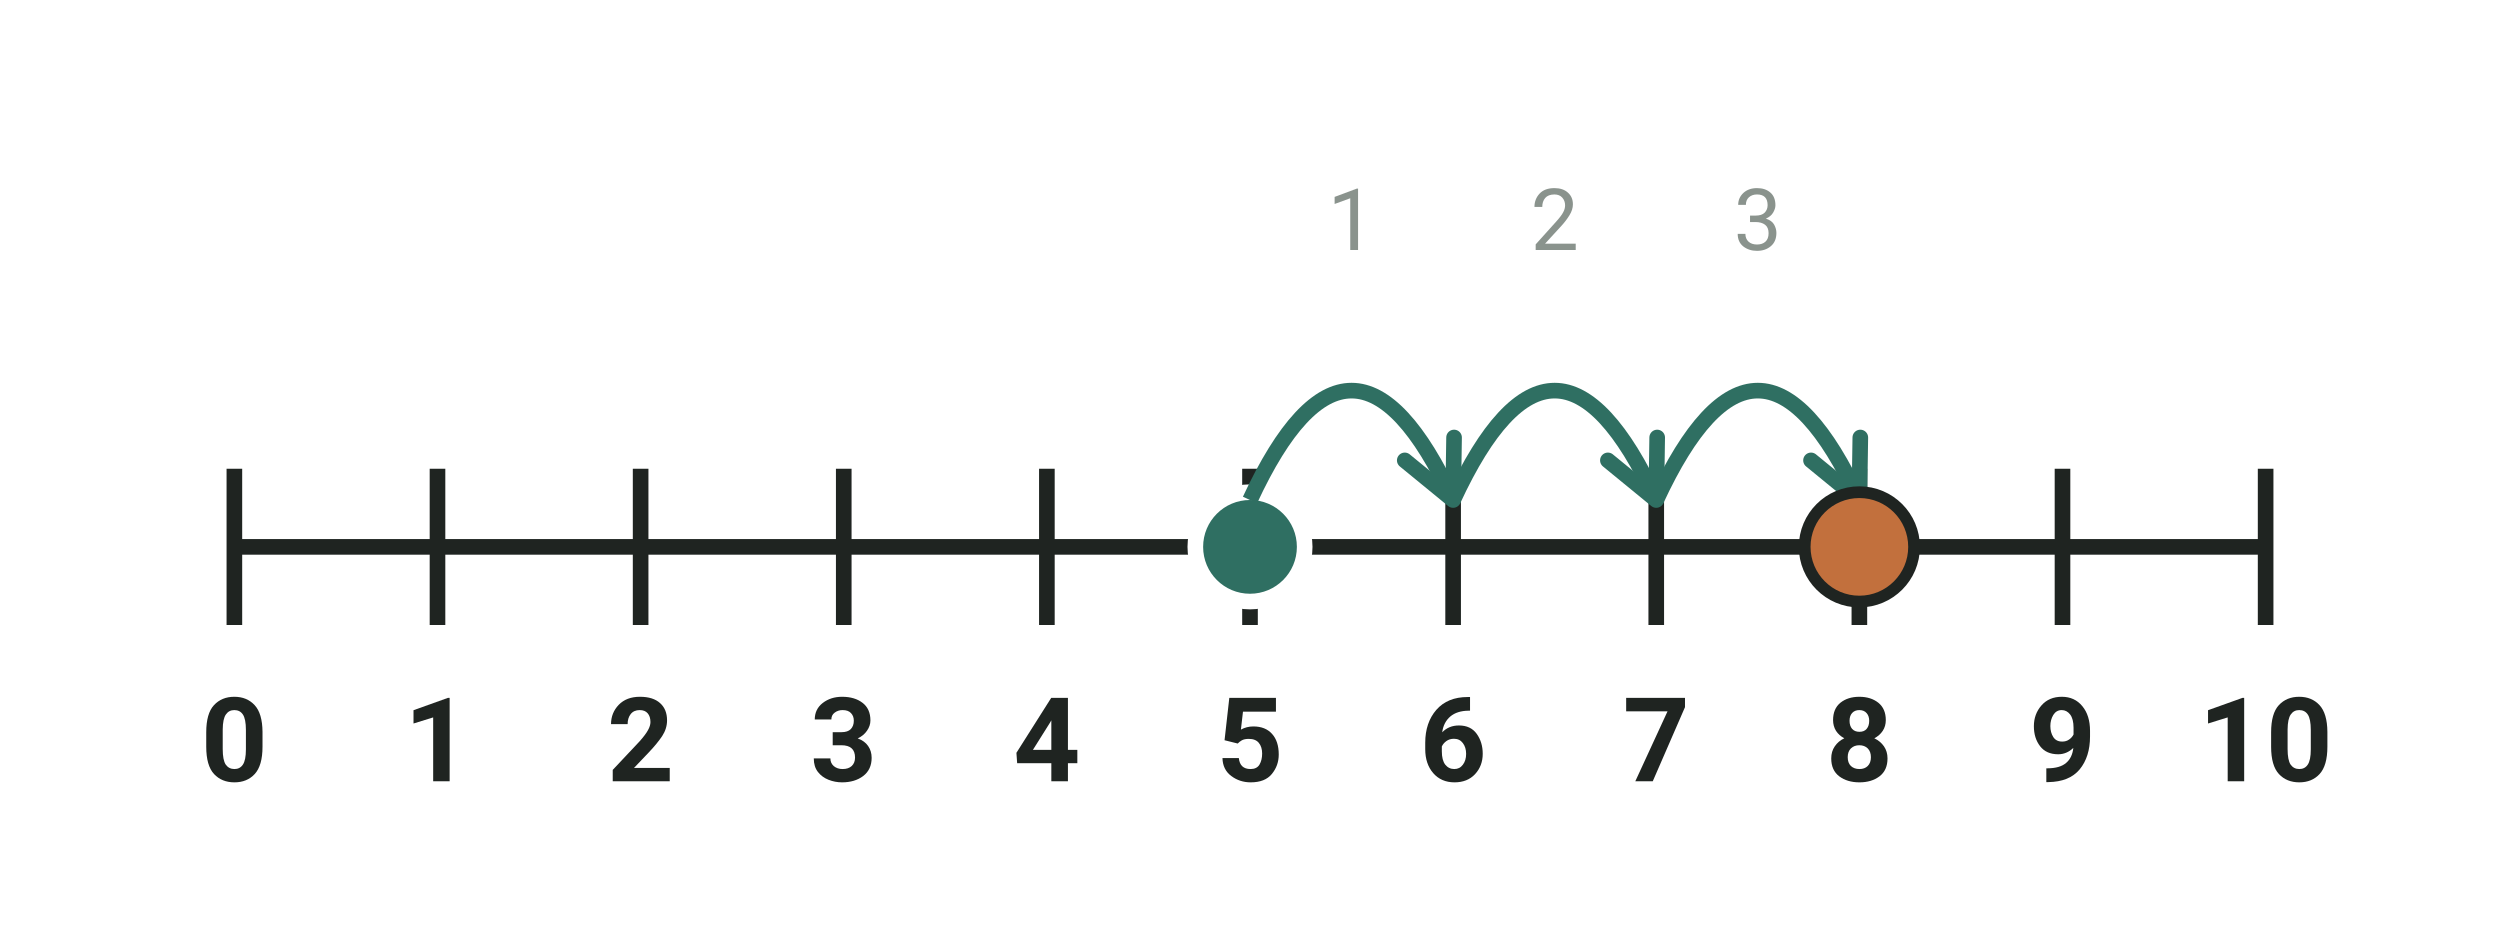
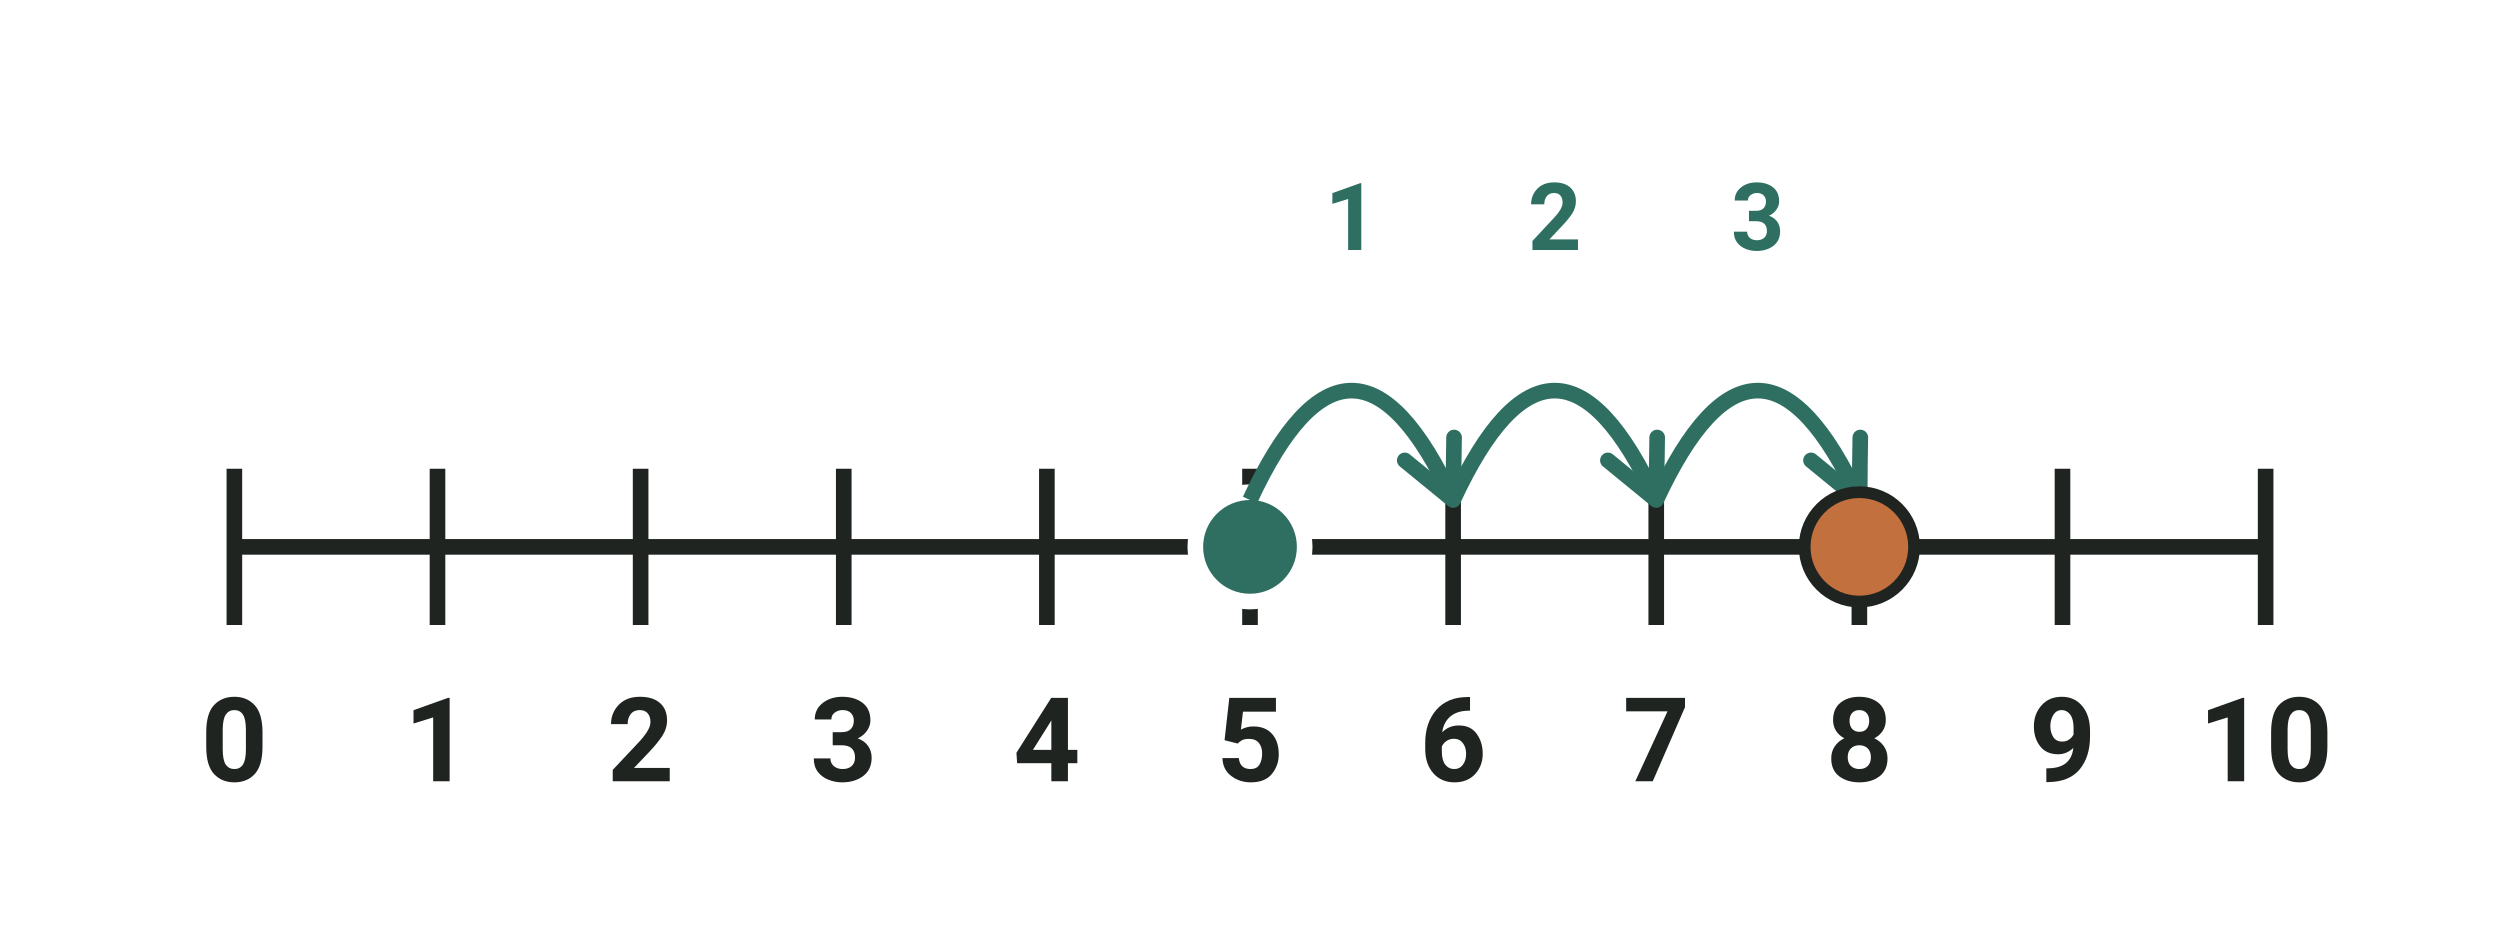
<svg xmlns="http://www.w3.org/2000/svg" viewBox="0 0 320 120" role="img" aria-label="Start at 5 and make 3 hops" style="font-family:system-ui,-apple-system,Segoe UI,Roboto,sans-serif">
  <line x1="30" y1="70" x2="290" y2="70" style="stroke:var(--viz-stroke,#1F2421);stroke-width:2" />
  <line x1="30" y1="60" x2="30" y2="80" style="stroke:var(--viz-stroke,#1F2421);stroke-width:2" />
  <text x="30" y="100" font-size="15" text-anchor="middle" font-weight="600" style="fill:var(--viz-text,#1F2421)">0</text>
  <line x1="56" y1="60" x2="56" y2="80" style="stroke:var(--viz-stroke,#1F2421);stroke-width:2" />
  <text x="56" y="100" font-size="15" text-anchor="middle" font-weight="600" style="fill:var(--viz-text,#1F2421)">1</text>
  <line x1="82" y1="60" x2="82" y2="80" style="stroke:var(--viz-stroke,#1F2421);stroke-width:2" />
  <text x="82" y="100" font-size="15" text-anchor="middle" font-weight="600" style="fill:var(--viz-text,#1F2421)">2</text>
  <line x1="108" y1="60" x2="108" y2="80" style="stroke:var(--viz-stroke,#1F2421);stroke-width:2" />
  <text x="108" y="100" font-size="15" text-anchor="middle" font-weight="600" style="fill:var(--viz-text,#1F2421)">3</text>
  <line x1="134" y1="60" x2="134" y2="80" style="stroke:var(--viz-stroke,#1F2421);stroke-width:2" />
  <text x="134" y="100" font-size="15" text-anchor="middle" font-weight="600" style="fill:var(--viz-text,#1F2421)">4</text>
  <line x1="160" y1="60" x2="160" y2="80" style="stroke:var(--viz-stroke,#1F2421);stroke-width:2" />
  <text x="160" y="100" font-size="15" text-anchor="middle" font-weight="600" style="fill:var(--viz-text,#1F2421)">5</text>
  <line x1="186" y1="60" x2="186" y2="80" style="stroke:var(--viz-stroke,#1F2421);stroke-width:2" />
  <text x="186" y="100" font-size="15" text-anchor="middle" font-weight="600" style="fill:var(--viz-text,#1F2421)">6</text>
  <line x1="212" y1="60" x2="212" y2="80" style="stroke:var(--viz-stroke,#1F2421);stroke-width:2" />
  <text x="212" y="100" font-size="15" text-anchor="middle" font-weight="600" style="fill:var(--viz-text,#1F2421)">7</text>
  <line x1="238" y1="60" x2="238" y2="80" style="stroke:var(--viz-stroke,#1F2421);stroke-width:2" />
  <text x="238" y="100" font-size="15" text-anchor="middle" font-weight="600" style="fill:var(--viz-text,#1F2421)">8</text>
  <line x1="264" y1="60" x2="264" y2="80" style="stroke:var(--viz-stroke,#1F2421);stroke-width:2" />
  <text x="264" y="100" font-size="15" text-anchor="middle" font-weight="600" style="fill:var(--viz-text,#1F2421)">9</text>
  <line x1="290" y1="60" x2="290" y2="80" style="stroke:var(--viz-stroke,#1F2421);stroke-width:2" />
  <text x="290" y="100" font-size="15" text-anchor="middle" font-weight="600" style="fill:var(--viz-text,#1F2421)">10</text>
  <circle cx="160" cy="70" r="7" style="fill:var(--viz-point,#2F6F62);stroke:var(--viz-empty,#FFFFFF);stroke-width:2" />
  <path d="M160,64 Q173,36 186,64" style="fill:none;stroke:var(--viz-point,#2F6F62);stroke-width:2" />
  <path d="M186.12,56 L186,64 L179.81,58.93" style="fill:none;stroke:var(--viz-point,#2F6F62);stroke-width:2;stroke-linecap:round;stroke-linejoin:round" />
-   <text x="173" y="32" font-size="11" text-anchor="middle" font-weight="400" style="fill:var(--viz-muted,#8A938D)">1</text>
+   <text x="173" y="32" font-size="12" text-anchor="middle" font-weight="600" style="fill:var(--viz-point,#2F6F62)">1</text>
  <path d="M186,64 Q199,36 212,64" style="fill:none;stroke:var(--viz-point,#2F6F62);stroke-width:2" />
  <path d="M212.12,56 L212,64 L205.81,58.93" style="fill:none;stroke:var(--viz-point,#2F6F62);stroke-width:2;stroke-linecap:round;stroke-linejoin:round" />
-   <text x="199" y="32" font-size="11" text-anchor="middle" font-weight="400" style="fill:var(--viz-muted,#8A938D)">2</text>
+   <text x="199" y="32" font-size="12" text-anchor="middle" font-weight="600" style="fill:var(--viz-point,#2F6F62)">2</text>
  <path d="M212,64 Q225,36 238,64" style="fill:none;stroke:var(--viz-point,#2F6F62);stroke-width:2" />
  <path d="M238.12,56 L238,64 L231.81,58.93" style="fill:none;stroke:var(--viz-point,#2F6F62);stroke-width:2;stroke-linecap:round;stroke-linejoin:round" />
-   <text x="225" y="32" font-size="11" text-anchor="middle" font-weight="400" style="fill:var(--viz-muted,#8A938D)">3</text>
+   <text x="225" y="32" font-size="12" text-anchor="middle" font-weight="600" style="fill:var(--viz-point,#2F6F62)">3</text>
  <circle cx="238" cy="70" r="7" style="fill:var(--viz-fill,#C2703D);stroke:var(--viz-stroke,#1F2421);stroke-width:1.5" />
</svg>
